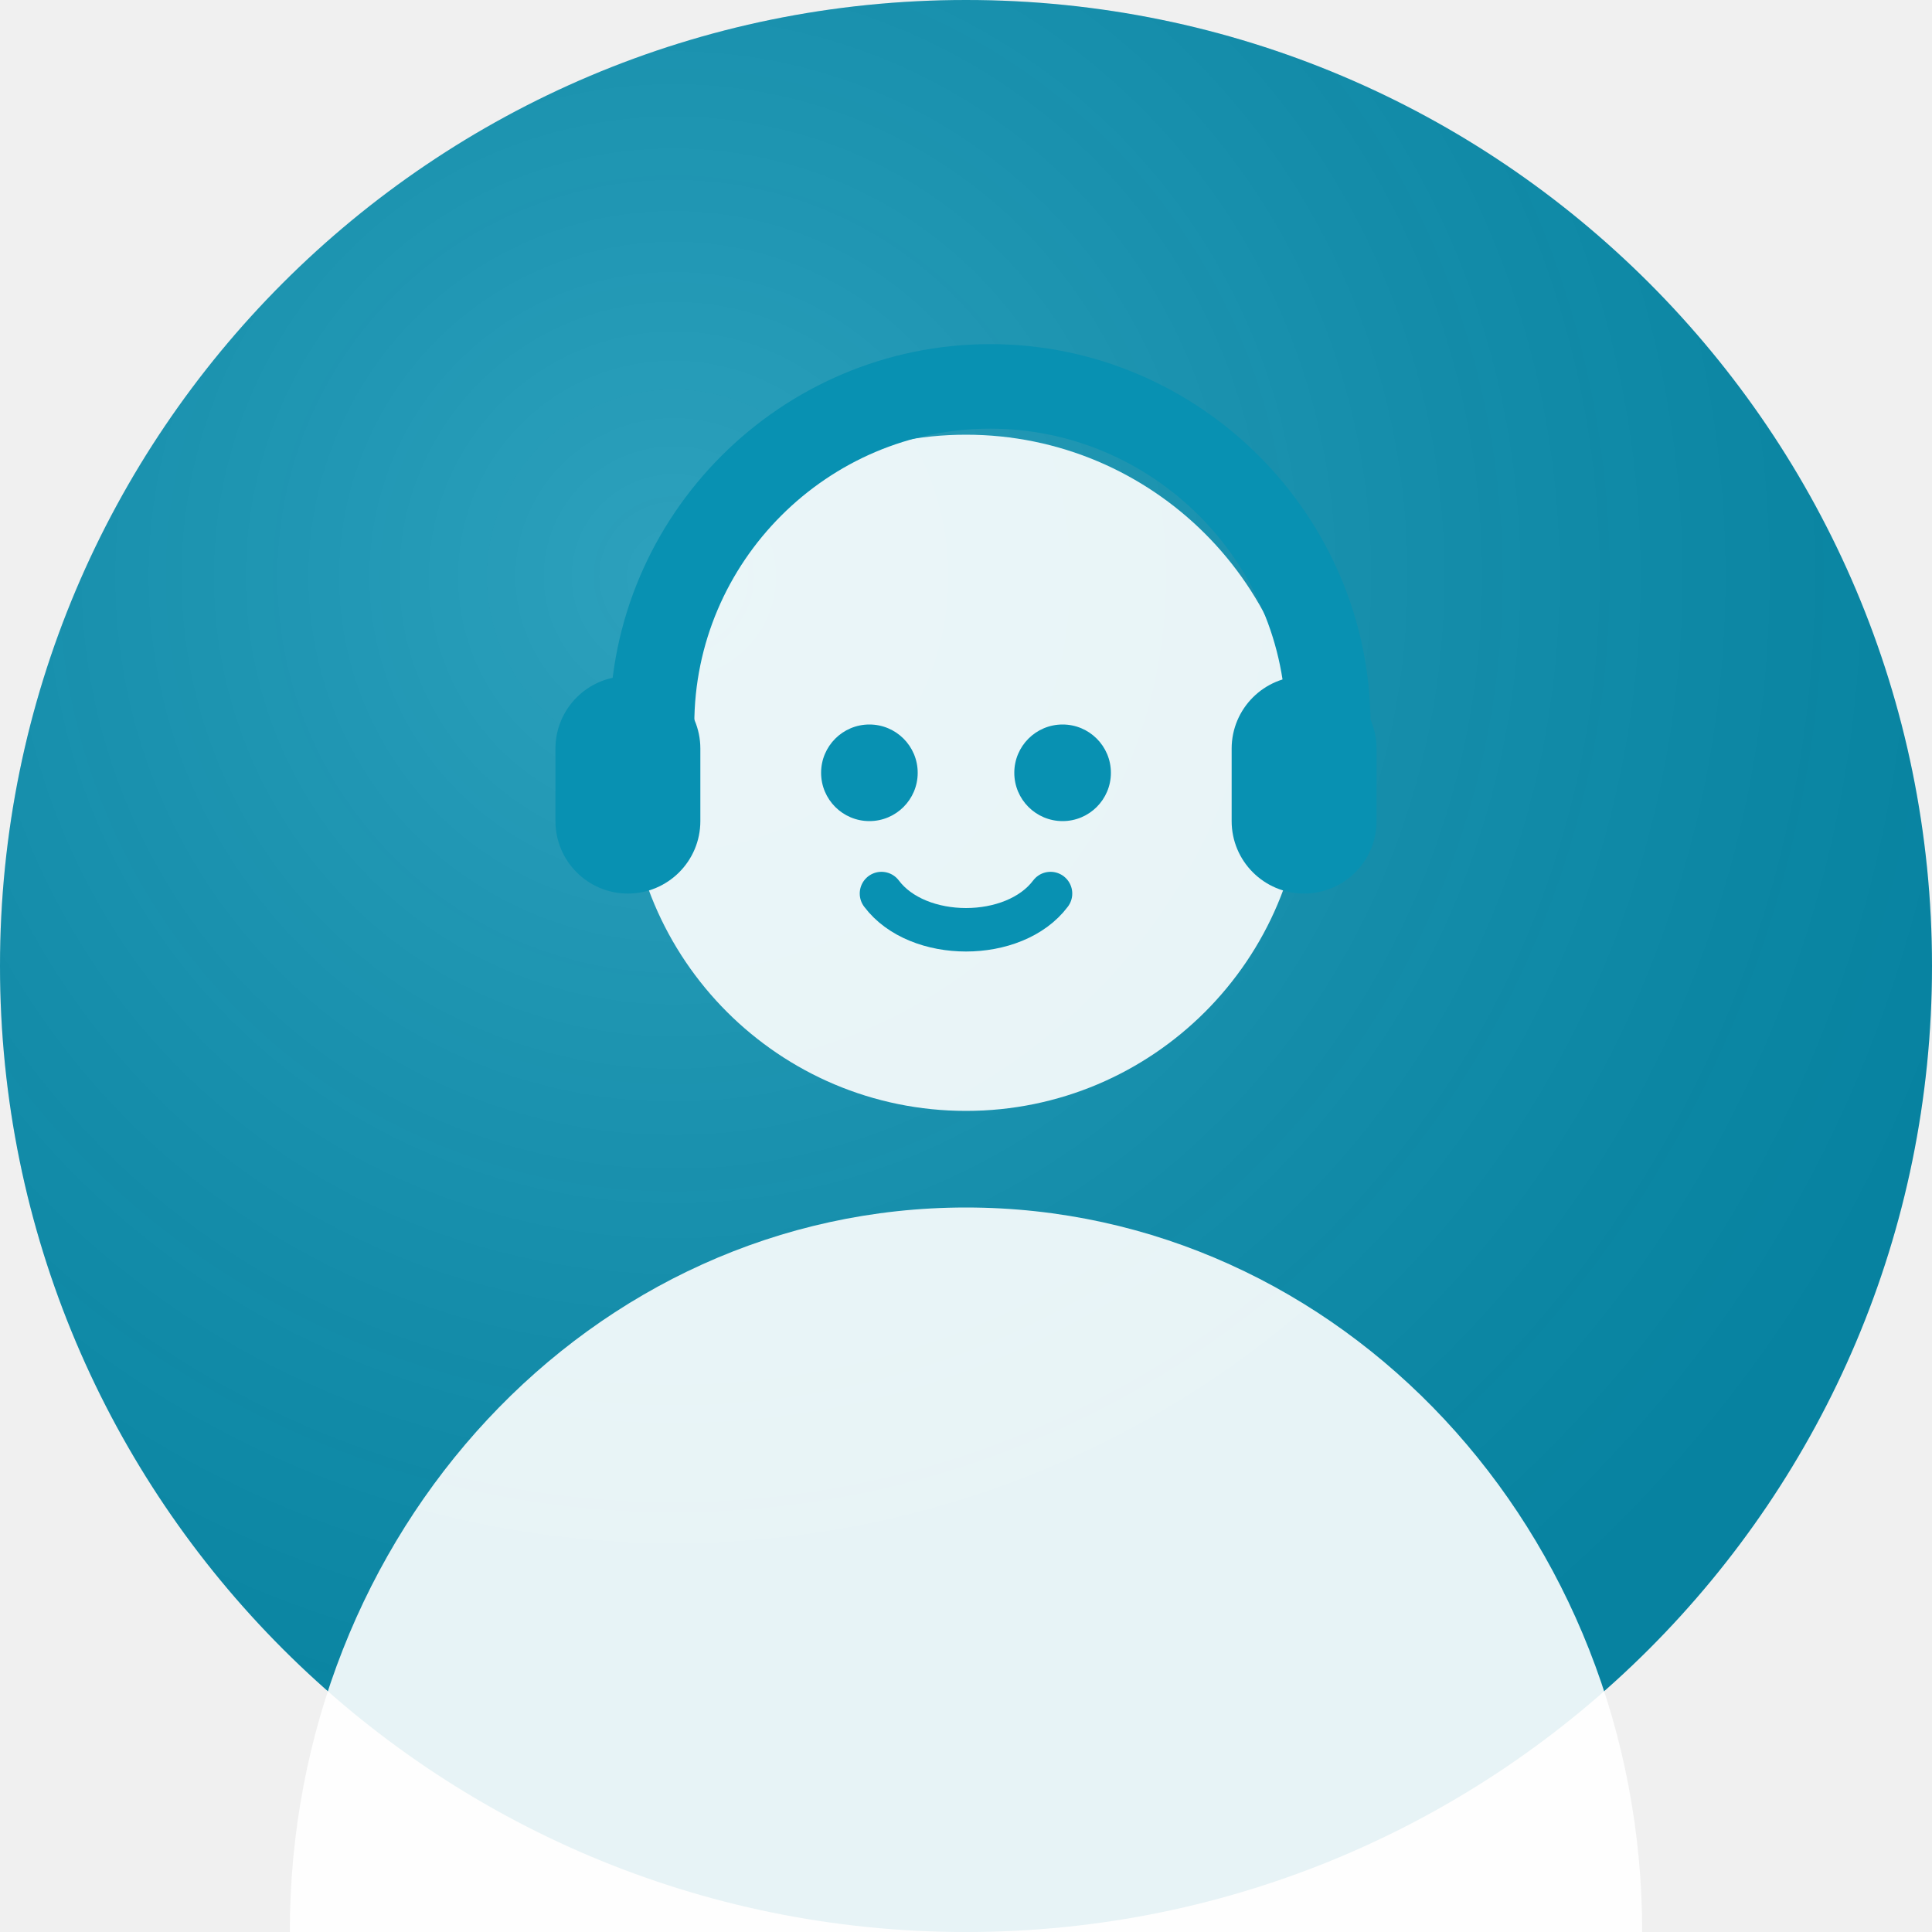
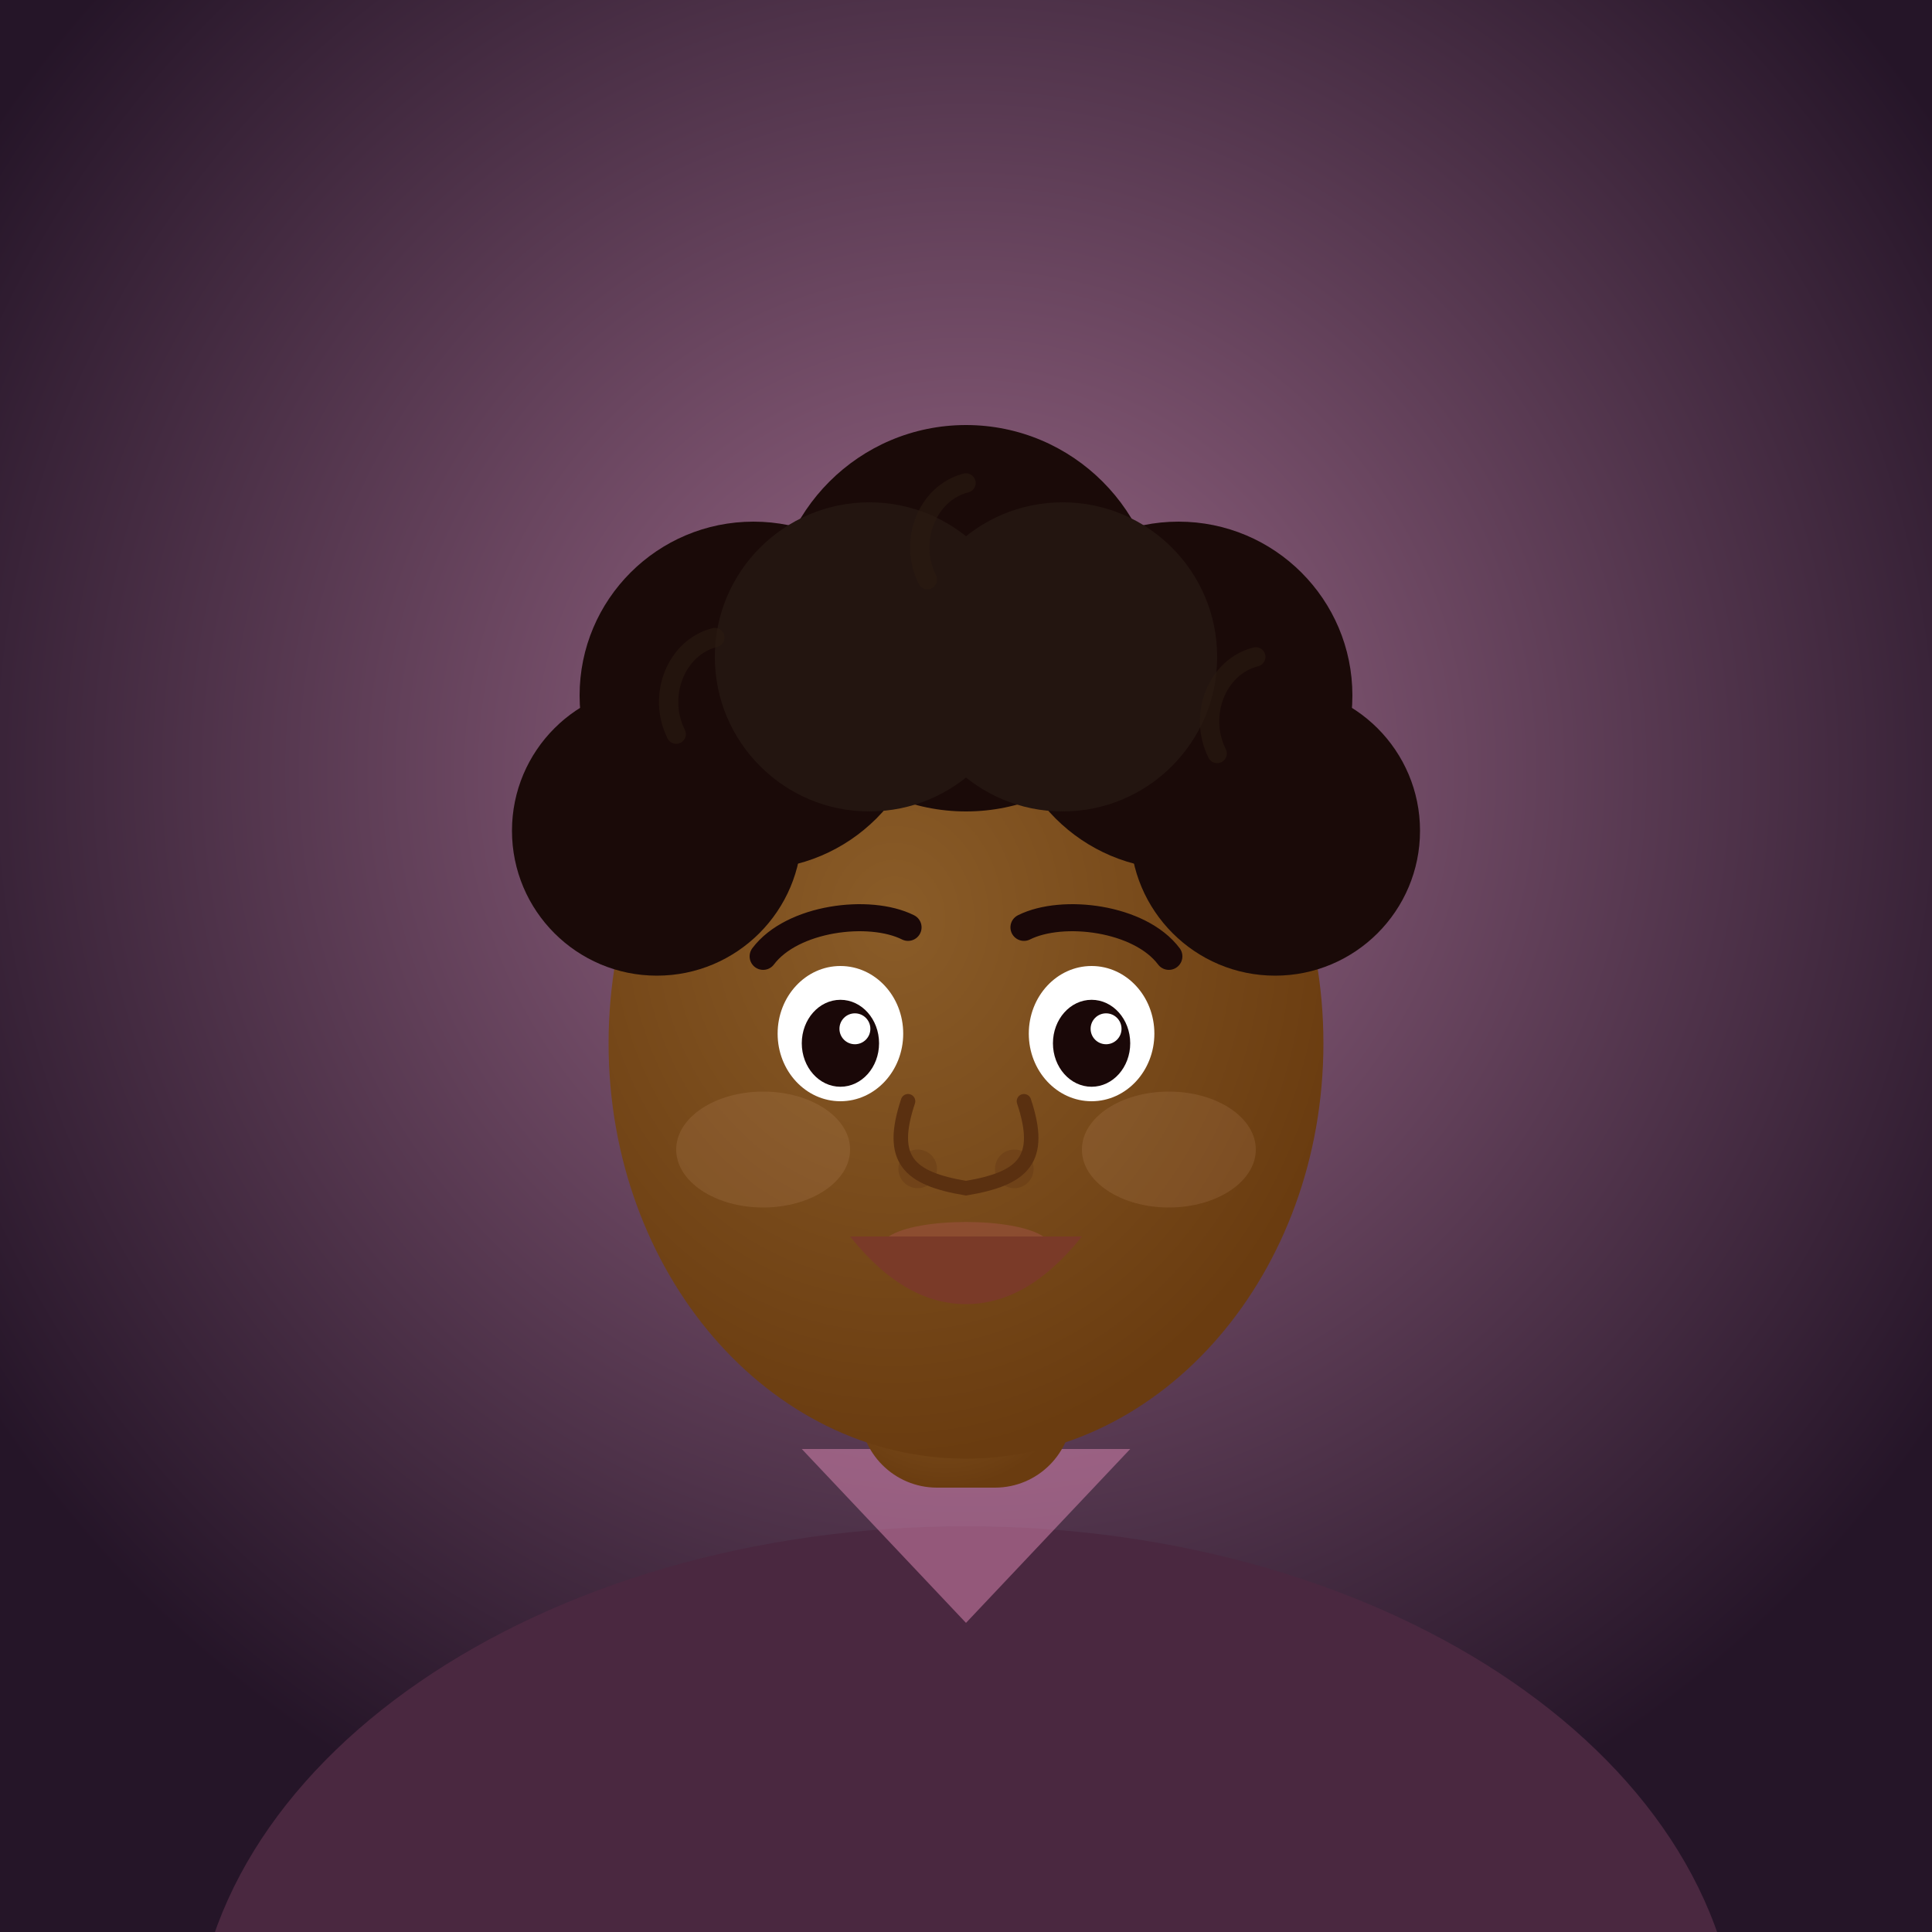
- <svg xmlns="http://www.w3.org/2000/svg" width="80" height="80" viewBox="0 0 80 80">
-   <circle cx="40" cy="40" r="40" fill="#0891B2" />
-   <circle cx="40" cy="40" r="40" fill="url(#devon_grad)" />
+ <svg xmlns="http://www.w3.org/2000/svg" width="200" height="200" viewBox="0 0 200 200" fill="none">
  <defs>
-     <radialGradient id="devon_grad" cx="35%" cy="30%" r="70%">
-       <stop offset="0%" stop-color="white" stop-opacity="0.15" />
-       <stop offset="100%" stop-color="black" stop-opacity="0.1" />
+     <radialGradient id="bg_devon" cx="50%" cy="40%" r="60%">
+       <stop offset="0%" stop-color="#9D6A89" />
+       <stop offset="100%" stop-color="#251528" />
+     </radialGradient>
+     <radialGradient id="skin_devon" cx="40%" cy="35%" r="65%">
+       <stop offset="0%" stop-color="#8A5C28" />
+       <stop offset="100%" stop-color="#6A3C10" />
    </radialGradient>
  </defs>
-   <path d="M12 80C12 63.4 24.5 50 40 50C55.5 50 68 63.4 68 80" fill="rgba(255,255,255,0.9)" />
-   <circle cx="40" cy="32" r="14" fill="rgba(255,255,255,0.9)" />
-   <path d="M27 30C27 22.3 33.3 16 41 16C48.7 16 55 22.3 55 30" stroke="#0891B2" stroke-width="3.5" stroke-linecap="round" fill="none" />
-   <rect x="23" y="28" width="6" height="9" rx="3" fill="#0891B2" />
-   <rect x="51" y="28" width="6" height="9" rx="3" fill="#0891B2" />
-   <circle cx="36" cy="32" r="2" fill="#0891B2" />
-   <circle cx="44" cy="32" r="2" fill="#0891B2" />
-   <path d="M36.5 37C38 39 42 39 43.5 37" stroke="#0891B2" stroke-width="1.8" stroke-linecap="round" fill="none" />
+   <rect width="200" height="200" fill="url(#bg_devon)" />
+   <ellipse cx="100" cy="213" rx="80" ry="55" fill="#4A2840" />
+   <path d="M83 150L100 168L117 150" fill="#EE92C2" opacity="0.45" />
+   <rect x="89" y="132" width="22" height="22" rx="8" fill="url(#skin_devon)" />
+   <ellipse cx="100" cy="108" rx="37" ry="43" fill="url(#skin_devon)" />
+   <circle cx="78" cy="72" r="18" fill="#1A0A08" />
+   <circle cx="100" cy="64" r="20" fill="#1A0A08" />
+   <circle cx="122" cy="72" r="18" fill="#1A0A08" />
+   <circle cx="68" cy="86" r="15" fill="#1A0A08" />
+   <circle cx="132" cy="86" r="15" fill="#1A0A08" />
+   <circle cx="90" cy="68" r="16" fill="#231510" />
+   <circle cx="110" cy="68" r="16" fill="#231510" />
+   <path d="M70 76C68 72 70 67 74 66" stroke="#2A1A10" stroke-width="2" stroke-linecap="round" fill="none" opacity="0.6" />
+   <path d="M96 60C94 56 96 51 100 50" stroke="#2A1A10" stroke-width="2" stroke-linecap="round" fill="none" opacity="0.6" />
+   <path d="M126 78C124 74 126 69 130 68" stroke="#2A1A10" stroke-width="2" stroke-linecap="round" fill="none" opacity="0.6" />
+   <ellipse cx="87" cy="107" rx="6.5" ry="7" fill="white" />
+   <ellipse cx="113" cy="107" rx="6.5" ry="7" fill="white" />
+   <ellipse cx="87" cy="108" rx="4" ry="4.5" fill="#1A0808" />
+   <ellipse cx="113" cy="108" rx="4" ry="4.5" fill="#1A0808" />
+   <circle cx="88.5" cy="106.5" r="1.6" fill="white" />
+   <circle cx="114.5" cy="106.5" r="1.6" fill="white" />
+   <path d="M79 99C82 95 90 94 94 96" stroke="#1A0808" stroke-width="2.8" stroke-linecap="round" />
+   <path d="M106 96C110 94 118 95 121 99" stroke="#1A0808" stroke-width="2.8" stroke-linecap="round" />
+   <path d="M94 114C92 120 94 122 100 123C106 122 108 120 106 114" stroke="#5A3010" stroke-width="1.5" fill="none" stroke-linecap="round" />
+   <circle cx="95" cy="121" r="2" fill="#5A3010" opacity="0.3" />
+   <circle cx="105" cy="121" r="2" fill="#5A3010" opacity="0.3" />
+   <path d="M88 128C92 133 96 135 100 135C104 135 108 133 112 128" fill="#7A3A28" />
+   <path d="M92 128C95 126 105 126 108 128" fill="#9A5040" opacity="0.6" />
+   <ellipse cx="79" cy="119" rx="9" ry="6" fill="#EFBC9B" opacity="0.12" />
+   <ellipse cx="121" cy="119" rx="9" ry="6" fill="#EFBC9B" opacity="0.12" />
</svg>
